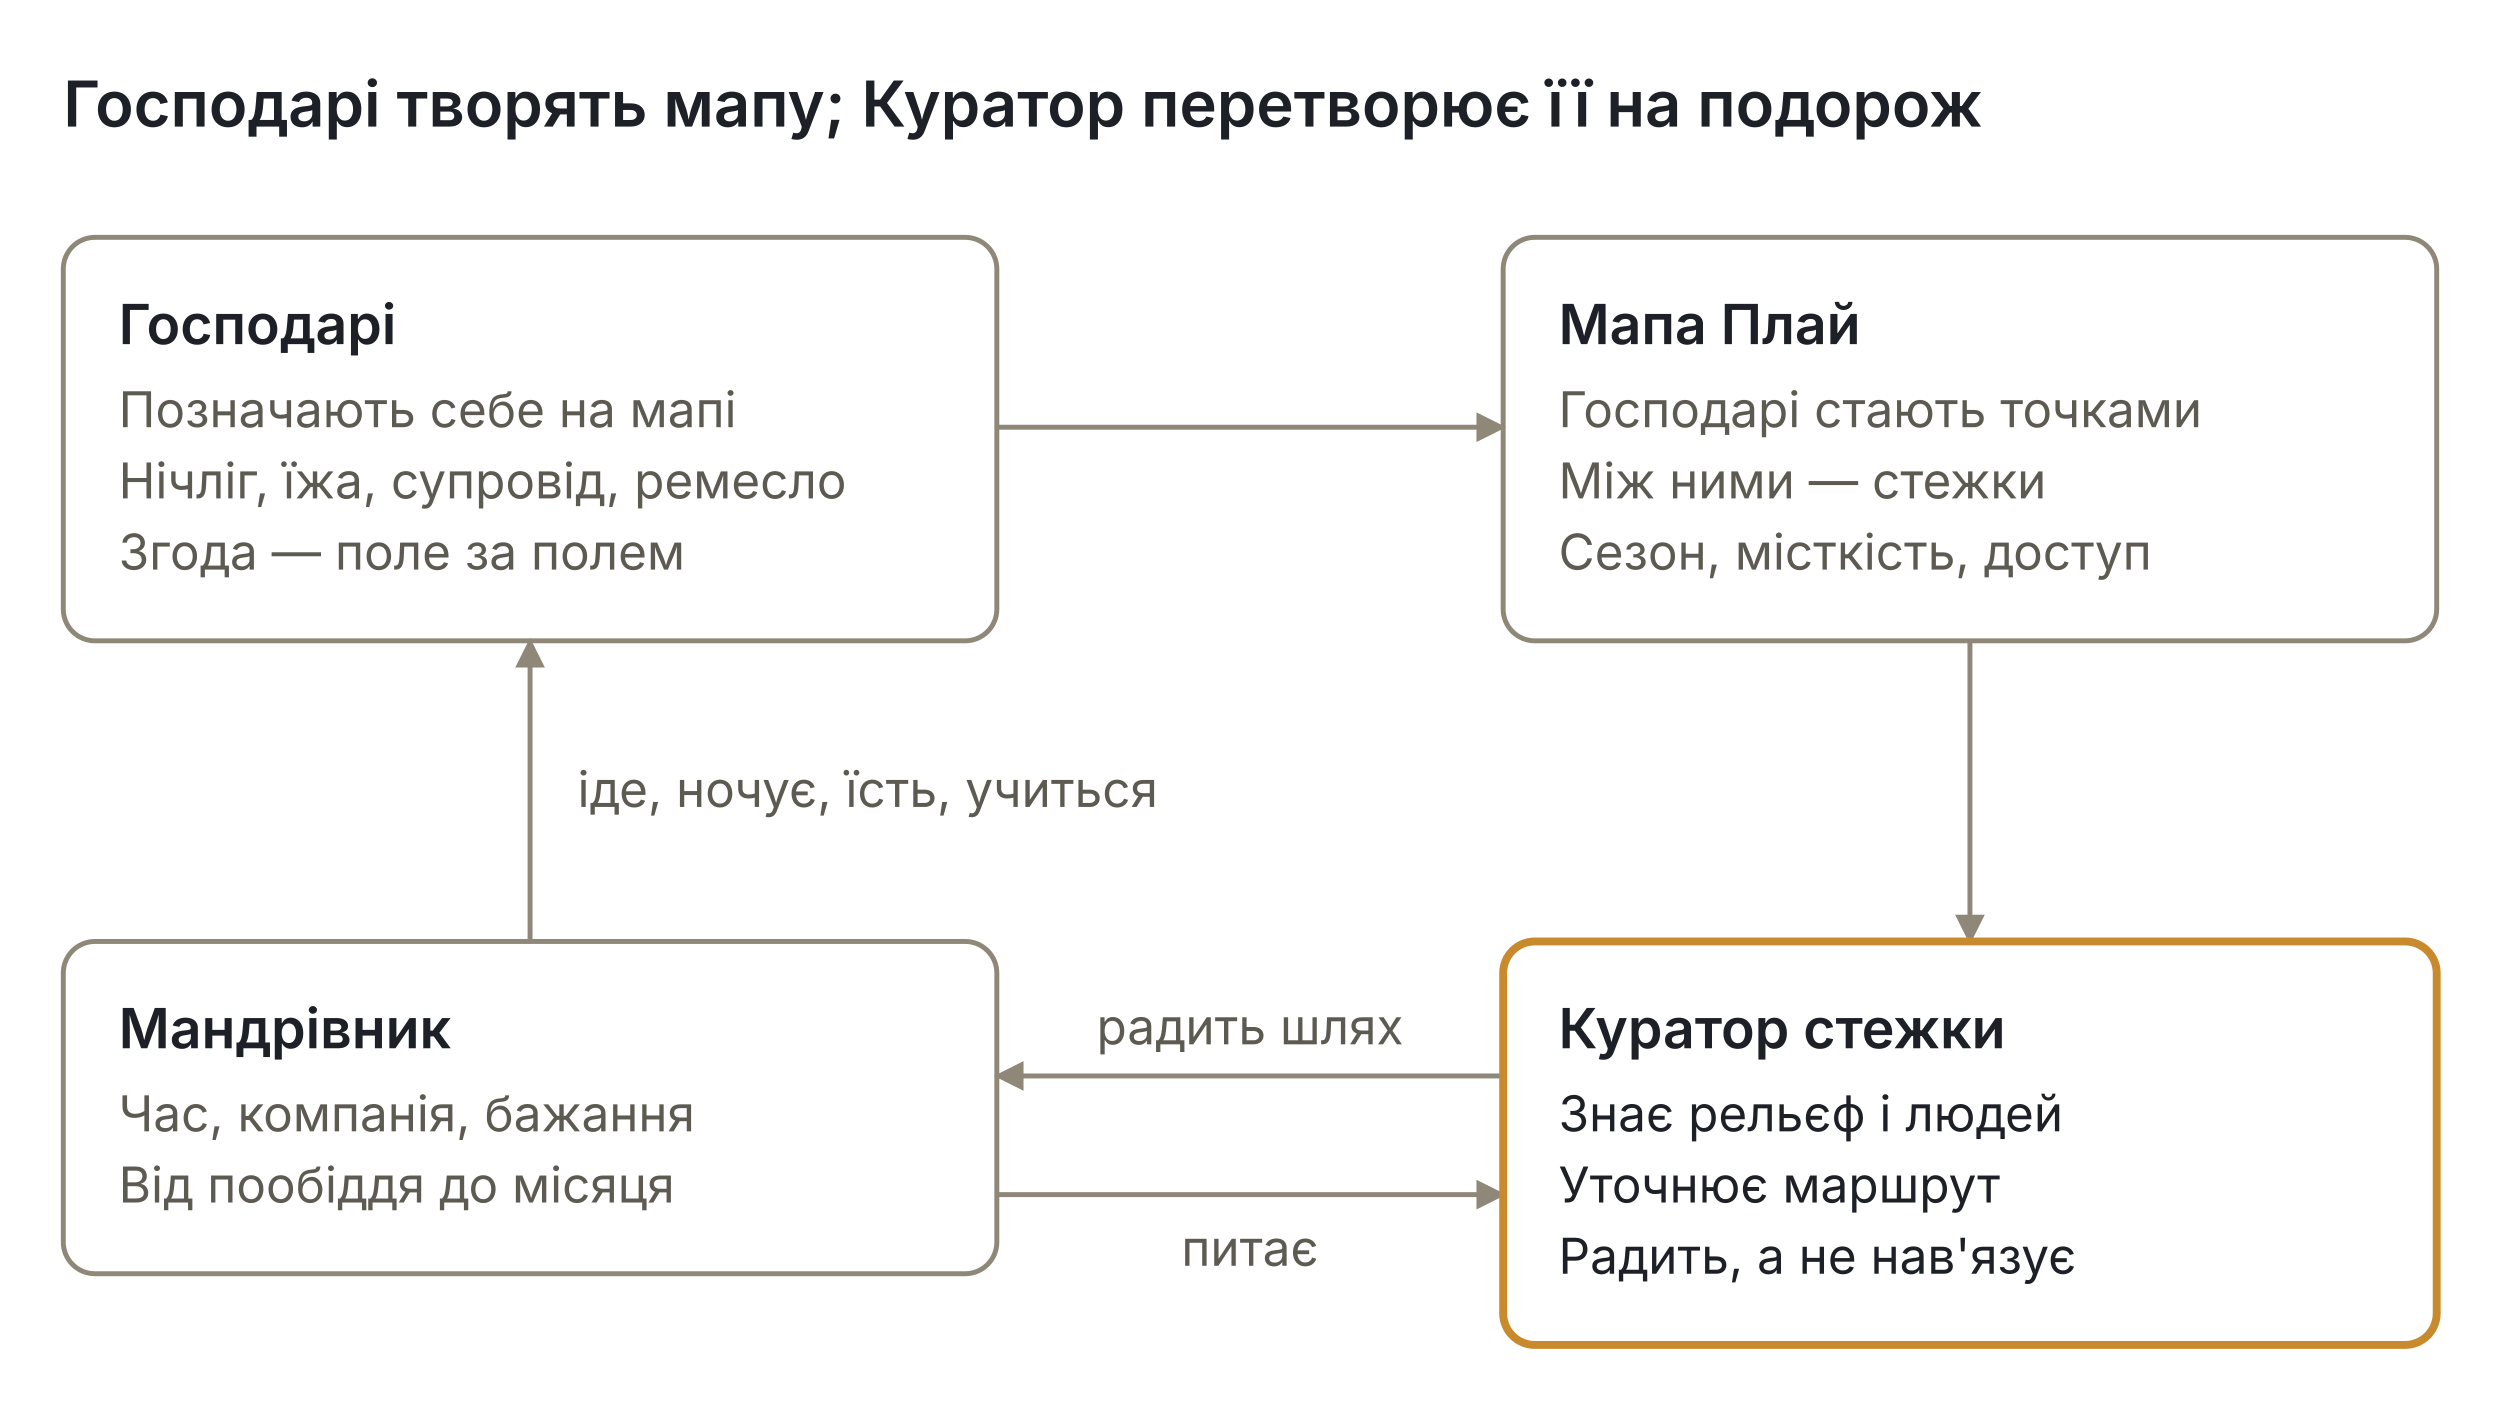
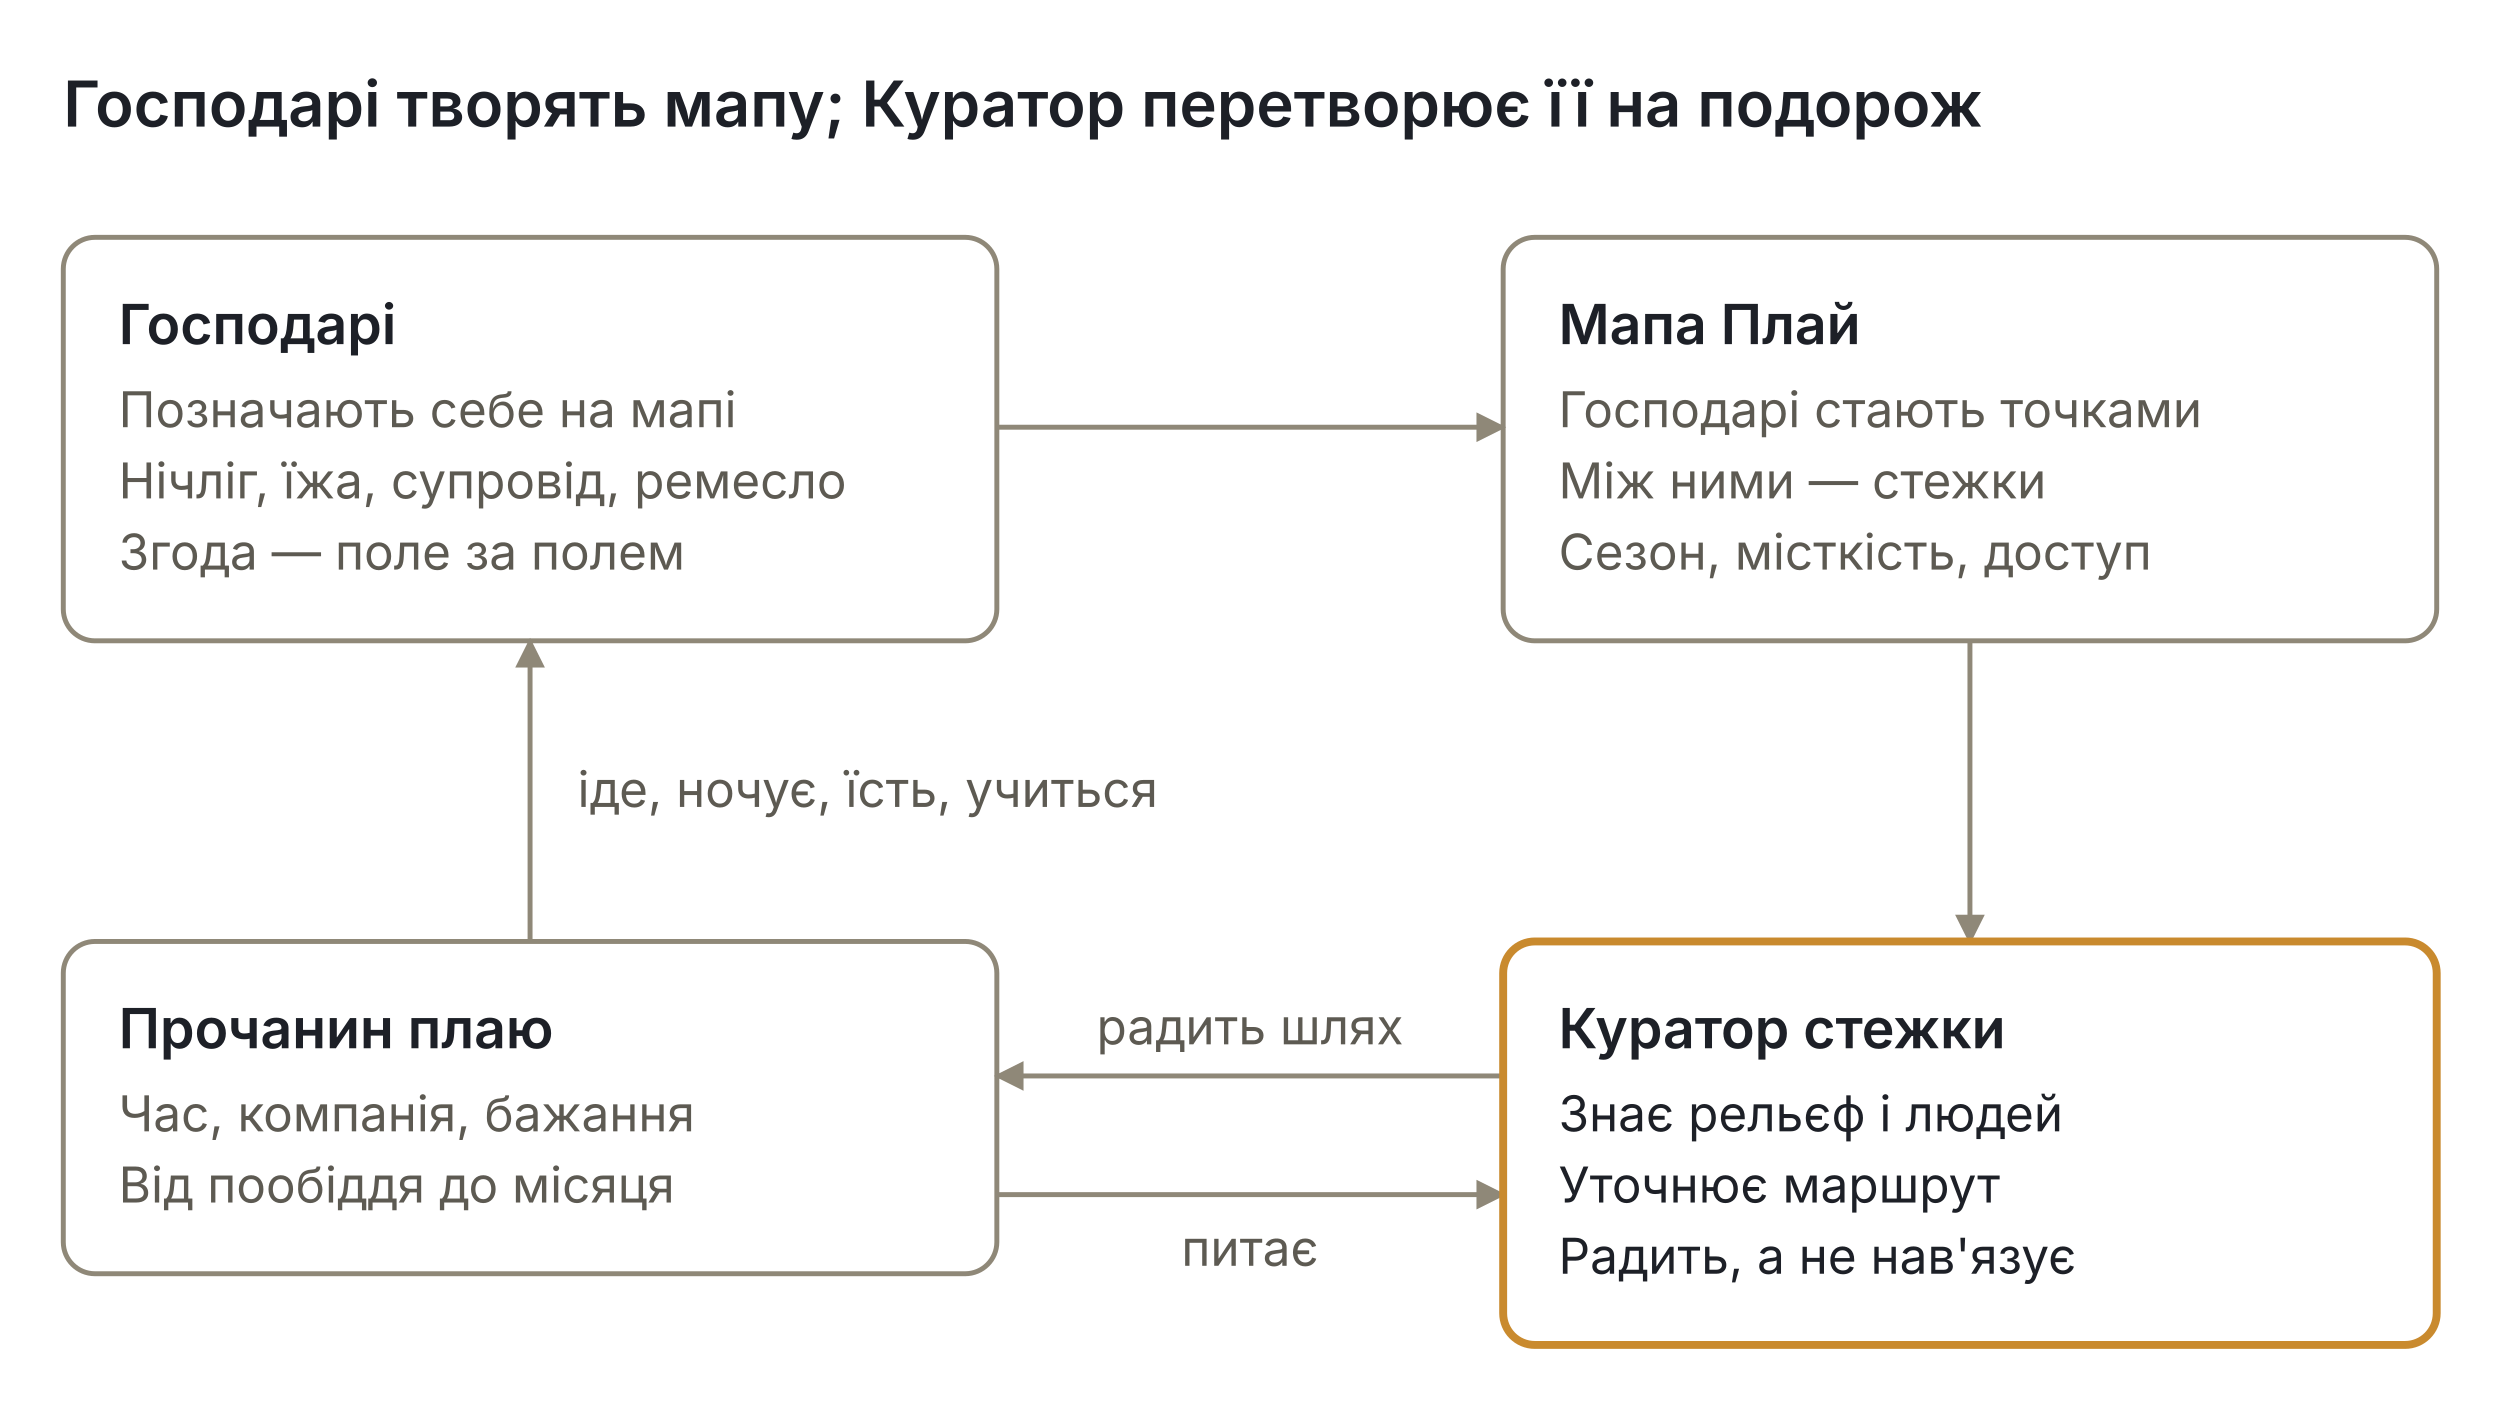
<svg xmlns="http://www.w3.org/2000/svg" lang="uk" viewBox="0 0 632 360" width="632" height="360" role="img" aria-label="Господарі творять мапу; Куратор перетворює її на подорож">
  <defs>
    <marker id="arrow" viewBox="0 0 10 10" refX="9" refY="5" markerWidth="6" markerHeight="6" orient="auto-start-reverse">
      <path d="M0 0L10 5L0 10z" fill="#8f8878" />
    </marker>
  </defs>
  <text x="16.0" y="32.0" font-family="Inter" font-size="16" font-weight="600" fill="#1d2027" text-anchor="start">Господарі творять мапу; Куратор перетворює її на подорож</text>
  <path d="M252 108H380" fill="none" stroke="#8f8878" stroke-width="1.25" marker-end="url(#arrow)" />
  <path d="M498.0 162V238" fill="none" stroke="#8f8878" stroke-width="1.25" marker-end="url(#arrow)" />
  <path d="M380 272H252" fill="none" stroke="#8f8878" stroke-width="1.25" marker-end="url(#arrow)" />
  <path d="M252 302H380" fill="none" stroke="#8f8878" stroke-width="1.25" marker-end="url(#arrow)" />
  <path d="M134.0 238V162" fill="none" stroke="#8f8878" stroke-width="1.25" marker-end="url(#arrow)" />
  <rect x="16" y="60" width="236" height="102" rx="8" fill="none" stroke="#8f8878" stroke-width="1.25" />
  <text x="30.0" y="87.0" font-family="Inter" font-size="14" font-weight="600" fill="#1d2027" text-anchor="start">Господарі</text>
  <text x="30.0" y="108.0" font-family="Inter" font-size="12.5" font-weight="400" fill="#5d5a52" text-anchor="start">Позначають себе на мапі</text>
  <text x="30.0" y="126.0" font-family="Inter" font-size="12.5" font-weight="400" fill="#5d5a52" text-anchor="start">Нічліг, їжа, супровід, ремесло</text>
  <text x="30.0" y="144.0" font-family="Inter" font-size="12.5" font-weight="400" fill="#5d5a52" text-anchor="start">Згода — поле за полем</text>
  <rect x="380" y="60" width="236" height="102" rx="8" fill="none" stroke="#8f8878" stroke-width="1.25" />
  <text x="394.0" y="87.0" font-family="Inter" font-size="14" font-weight="600" fill="#1d2027" text-anchor="start">Мапа Плай</text>
  <text x="394.0" y="108.0" font-family="Inter" font-size="12.5" font-weight="400" fill="#5d5a52" text-anchor="start">Господарі стають точками</text>
  <text x="394.0" y="126.0" font-family="Inter" font-size="12.5" font-weight="400" fill="#5d5a52" text-anchor="start">Між ними — стежки</text>
  <text x="394.0" y="144.0" font-family="Inter" font-size="12.5" font-weight="400" fill="#5d5a52" text-anchor="start">Сезон, місткість, доступ</text>
  <rect x="380" y="238" width="236" height="102" rx="8" fill="none" stroke="#c98a2e" stroke-width="2" />
  <text x="394.0" y="265.0" font-family="Inter" font-size="14" font-weight="600" fill="#1d2027" text-anchor="start">Куратор стежки</text>
  <text x="394.0" y="286.0" font-family="Inter" font-size="12.5" font-weight="400" fill="#1d2027" text-anchor="start">Знає рельєф і людей</text>
  <text x="394.0" y="304.0" font-family="Inter" font-size="12.5" font-weight="400" fill="#1d2027" text-anchor="start">Уточнює маршрут</text>
  <text x="394.0" y="322.0" font-family="Inter" font-size="12.5" font-weight="400" fill="#1d2027" text-anchor="start">Радить, а не нав'язує</text>
  <rect x="16" y="238" width="236" height="84" rx="8" fill="none" stroke="#8f8878" stroke-width="1.25" />
-   <text x="30.0" y="265.0" font-family="Inter" font-size="14" font-weight="600" fill="#1d2027" text-anchor="start">Мандрівник</text>
+   <text x="30.0" y="265.0" font-family="Inter" font-size="14" font-weight="600" fill="#1d2027" text-anchor="start">Прочанин плаю</text>
  <text x="30.0" y="286.0" font-family="Inter" font-size="12.5" font-weight="400" fill="#5d5a52" text-anchor="start">Час, компанія, бажання</text>
  <text x="30.0" y="304.0" font-family="Inter" font-size="12.5" font-weight="400" fill="#5d5a52" text-anchor="start">Від пообіддя до місяця</text>
  <text x="316.0" y="264.0" font-family="Inter" font-size="12.5" font-weight="400" fill="#5d5a52" text-anchor="middle">радить шлях</text>
  <text x="316.0" y="320.0" font-family="Inter" font-size="12.5" font-weight="400" fill="#5d5a52" text-anchor="middle">питає</text>
  <text x="146.0" y="204.0" font-family="Inter" font-size="12.5" font-weight="400" fill="#5d5a52" text-anchor="start">іде, ночує, їсть, учиться</text>
</svg>
